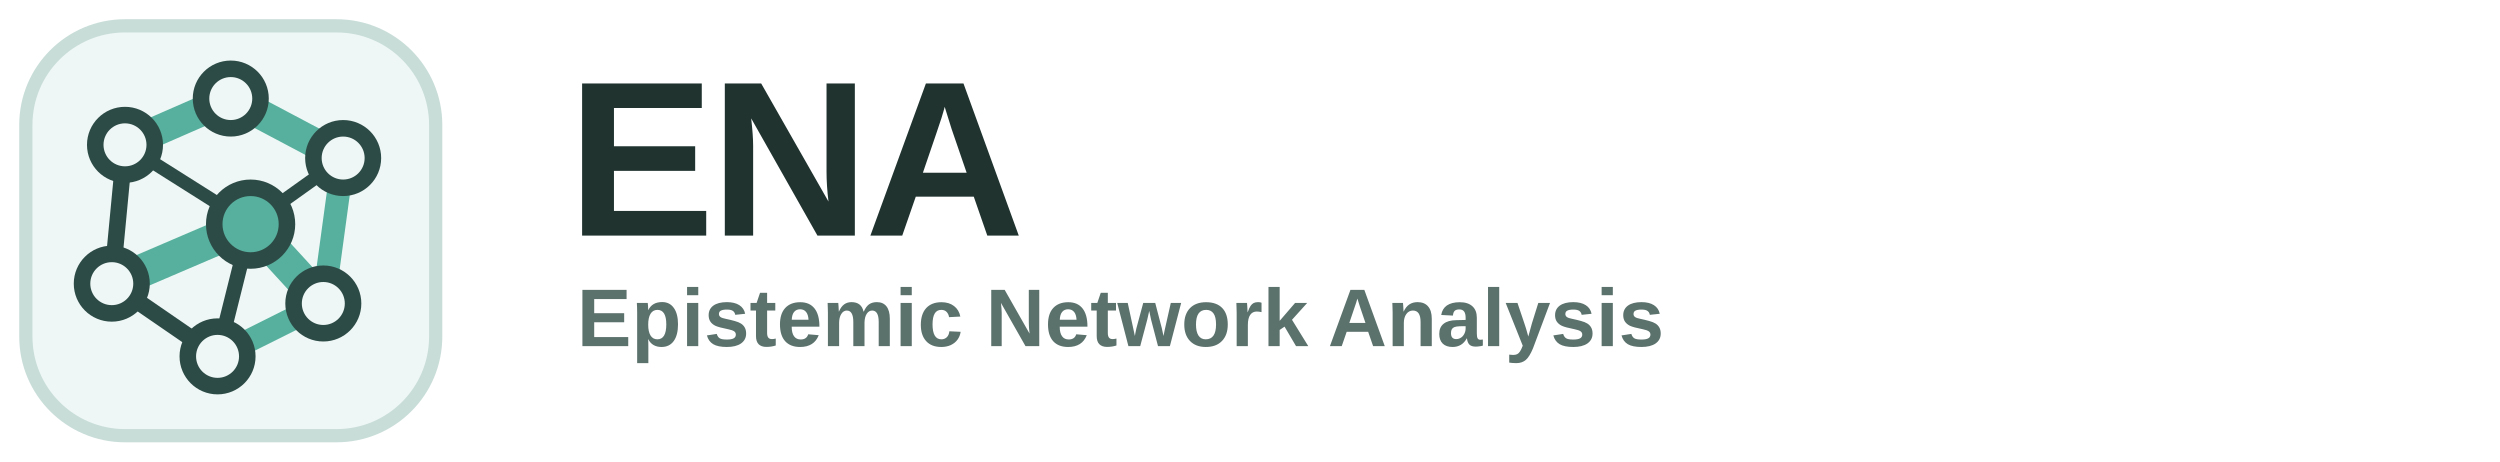
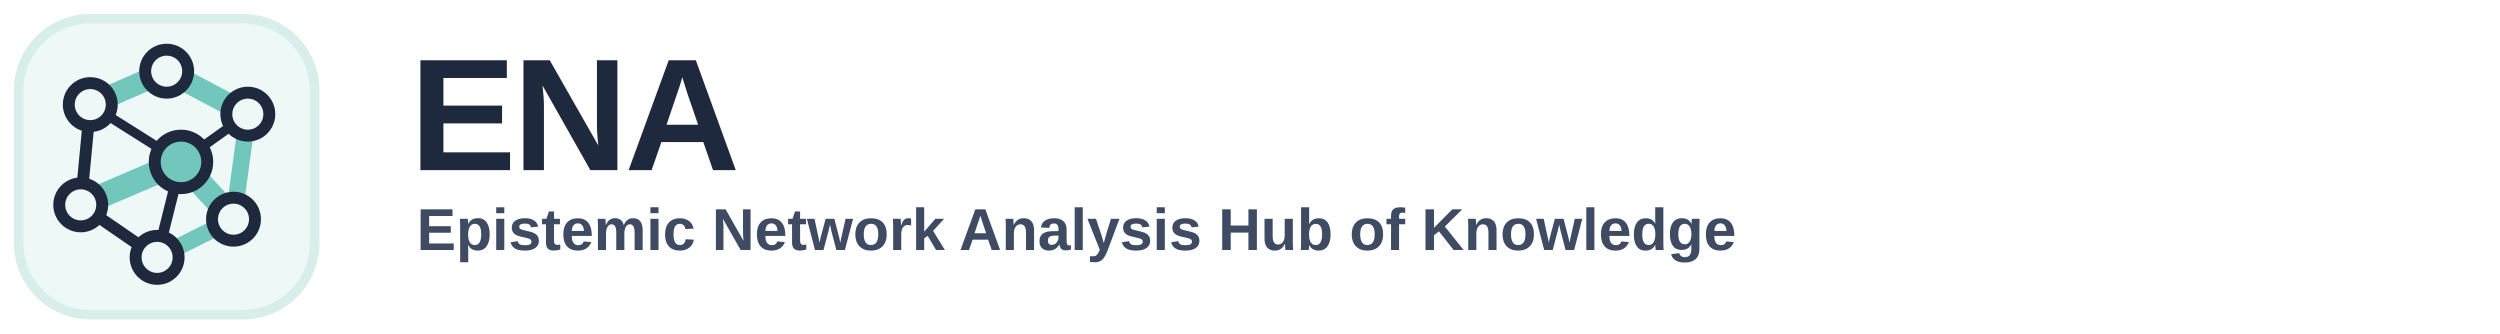
- <svg xmlns="http://www.w3.org/2000/svg" viewBox="0 0 520 96" role="img" aria-labelledby="title desc">
+ <svg xmlns="http://www.w3.org/2000/svg" viewBox="0 0 720 96" role="img" aria-labelledby="title desc">
  <g transform="translate(4 4) scale(1.375)">
-     <rect x="1" y="1" width="62" height="62" rx="15" fill="#eef7f5" stroke="#c8ddd8" stroke-width="2" />
+     <rect x="1" y="1" width="62" height="62" rx="15" fill="#eef9f7" stroke="#d7eeea" stroke-width="2" />
    <g fill="none" stroke-linecap="round">
-       <path d="M16 19 32 12 49 21" stroke="#56b09d" stroke-width="4.5" />
-       <path d="M16 19 14 40 30 51" stroke="#2d4b46" stroke-width="2.5" />
-       <path d="M49 21 46 43 30 51" stroke="#56b09d" stroke-width="3.5" />
-       <path d="M16 19 35 31 49 21" stroke="#2d4b46" stroke-width="2" />
-       <path d="M14 40 35 31 46 43" stroke="#56b09d" stroke-width="5" />
-       <path d="M35 31 30 51" stroke="#2d4b46" stroke-width="2.25" />
+       <path d="M16 19 32 12 49 21" stroke="#72c7bd" stroke-width="4.5" />
+       <path d="M16 19 14 40 30 51" stroke="#1f293d" stroke-width="2.5" />
+       <path d="M49 21 46 43 30 51" stroke="#72c7bd" stroke-width="3.5" />
+       <path d="M16 19 35 31 49 21" stroke="#1f293d" stroke-width="2" />
+       <path d="M14 40 35 31 46 43" stroke="#72c7bd" stroke-width="5" />
+       <path d="M35 31 30 51" stroke="#1f293d" stroke-width="2.25" />
    </g>
-     <g fill="#eef7f5" stroke="#2d4b46" stroke-width="2.5">
+     <g fill="#eef9f7" stroke="#1f293d" stroke-width="2.5">
      <circle cx="16" cy="19" r="4.5" />
      <circle cx="32" cy="12" r="4.5" />
      <circle cx="49" cy="21" r="4.5" />
      <circle cx="14" cy="40" r="4.5" />
      <circle cx="30" cy="51" r="4.5" />
      <circle cx="46" cy="43" r="4.5" />
    </g>
-     <circle cx="35" cy="31" r="5.5" fill="#56b09d" stroke="#2d4b46" stroke-width="2.5" />
+     <circle cx="35" cy="31" r="5.5" fill="#72c7bd" stroke="#1f293d" stroke-width="2.5" />
  </g>
-   <text x="118" y="49" fill="#20332f" font-family="Arial, Helvetica, sans-serif" font-size="46" font-weight="800" letter-spacing="-1">ENA</text>
-   <text x="120" y="72" fill="#5b716c" font-family="Arial, Helvetica, sans-serif" font-size="17" font-weight="600">Epistemic Network Analysis</text>
+   <text x="118" y="49" fill="#1f293d" font-family="Arial, Helvetica, sans-serif" font-size="46" font-weight="800" letter-spacing="-1">ENA</text>
+   <text x="120" y="72" fill="#3e4b63" font-family="Arial, Helvetica, sans-serif" font-size="17" font-weight="600">Epistemic Network Analysis Hub of Knowledge</text>
</svg>
